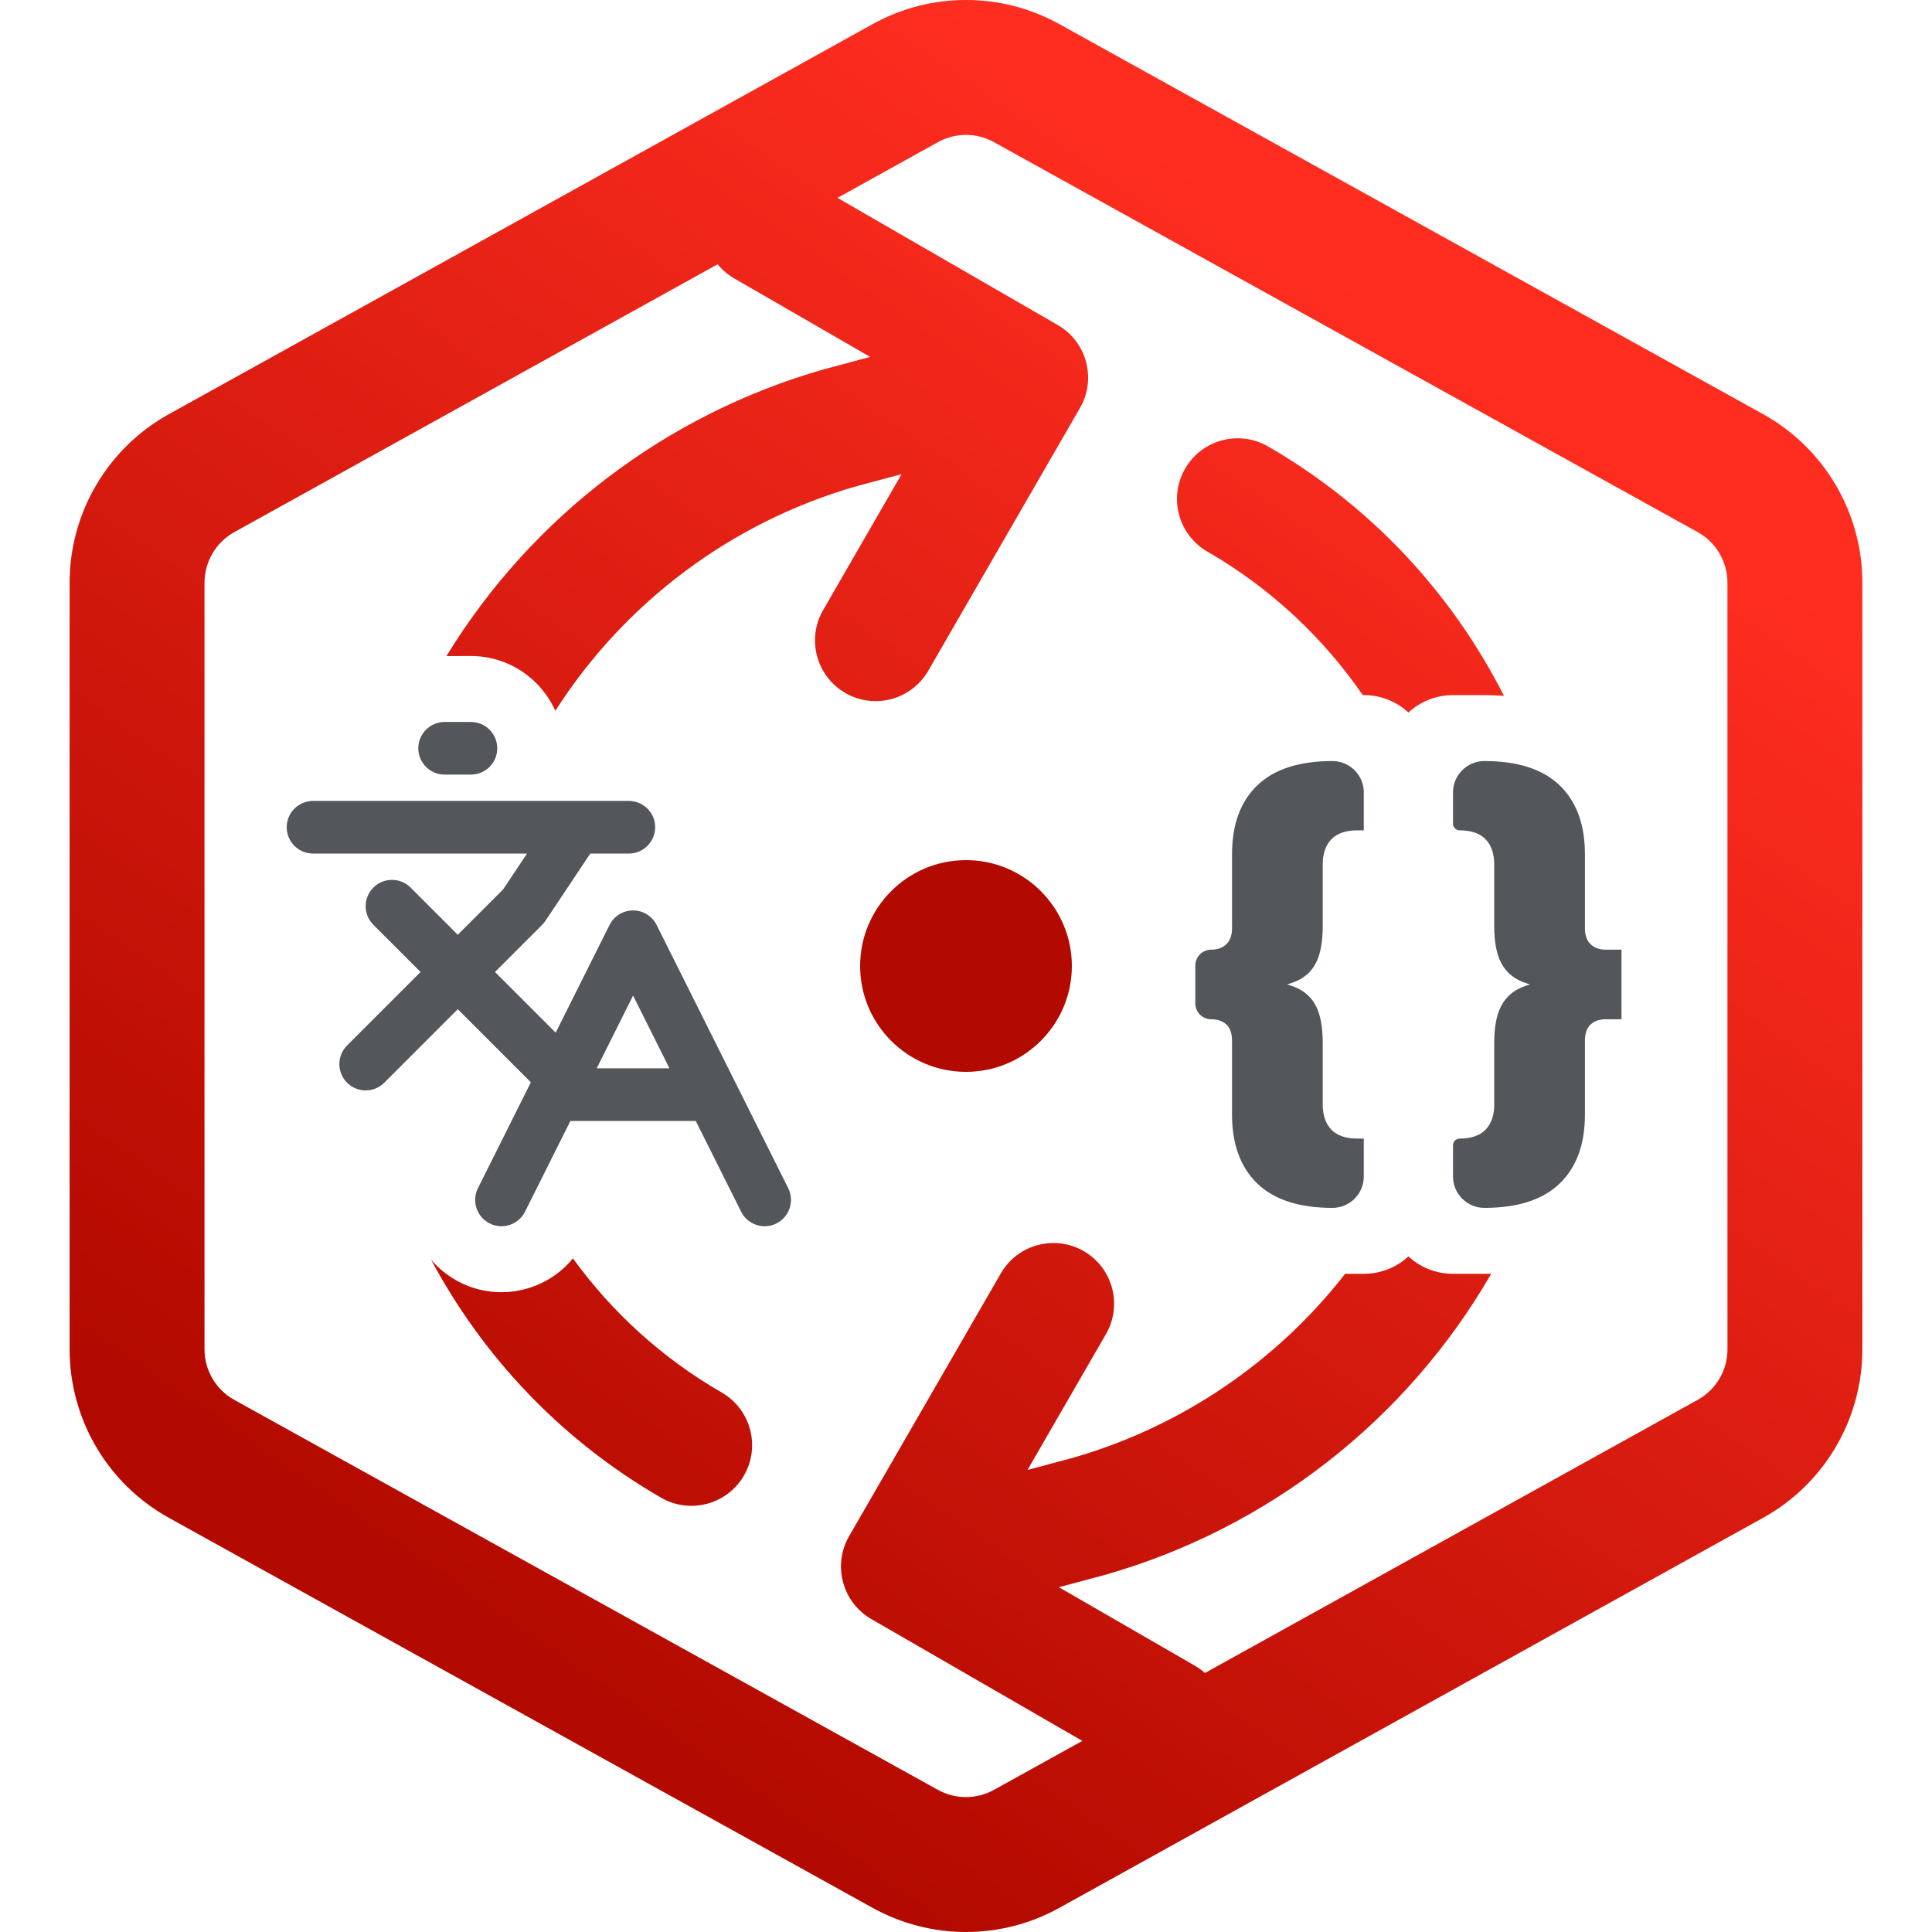
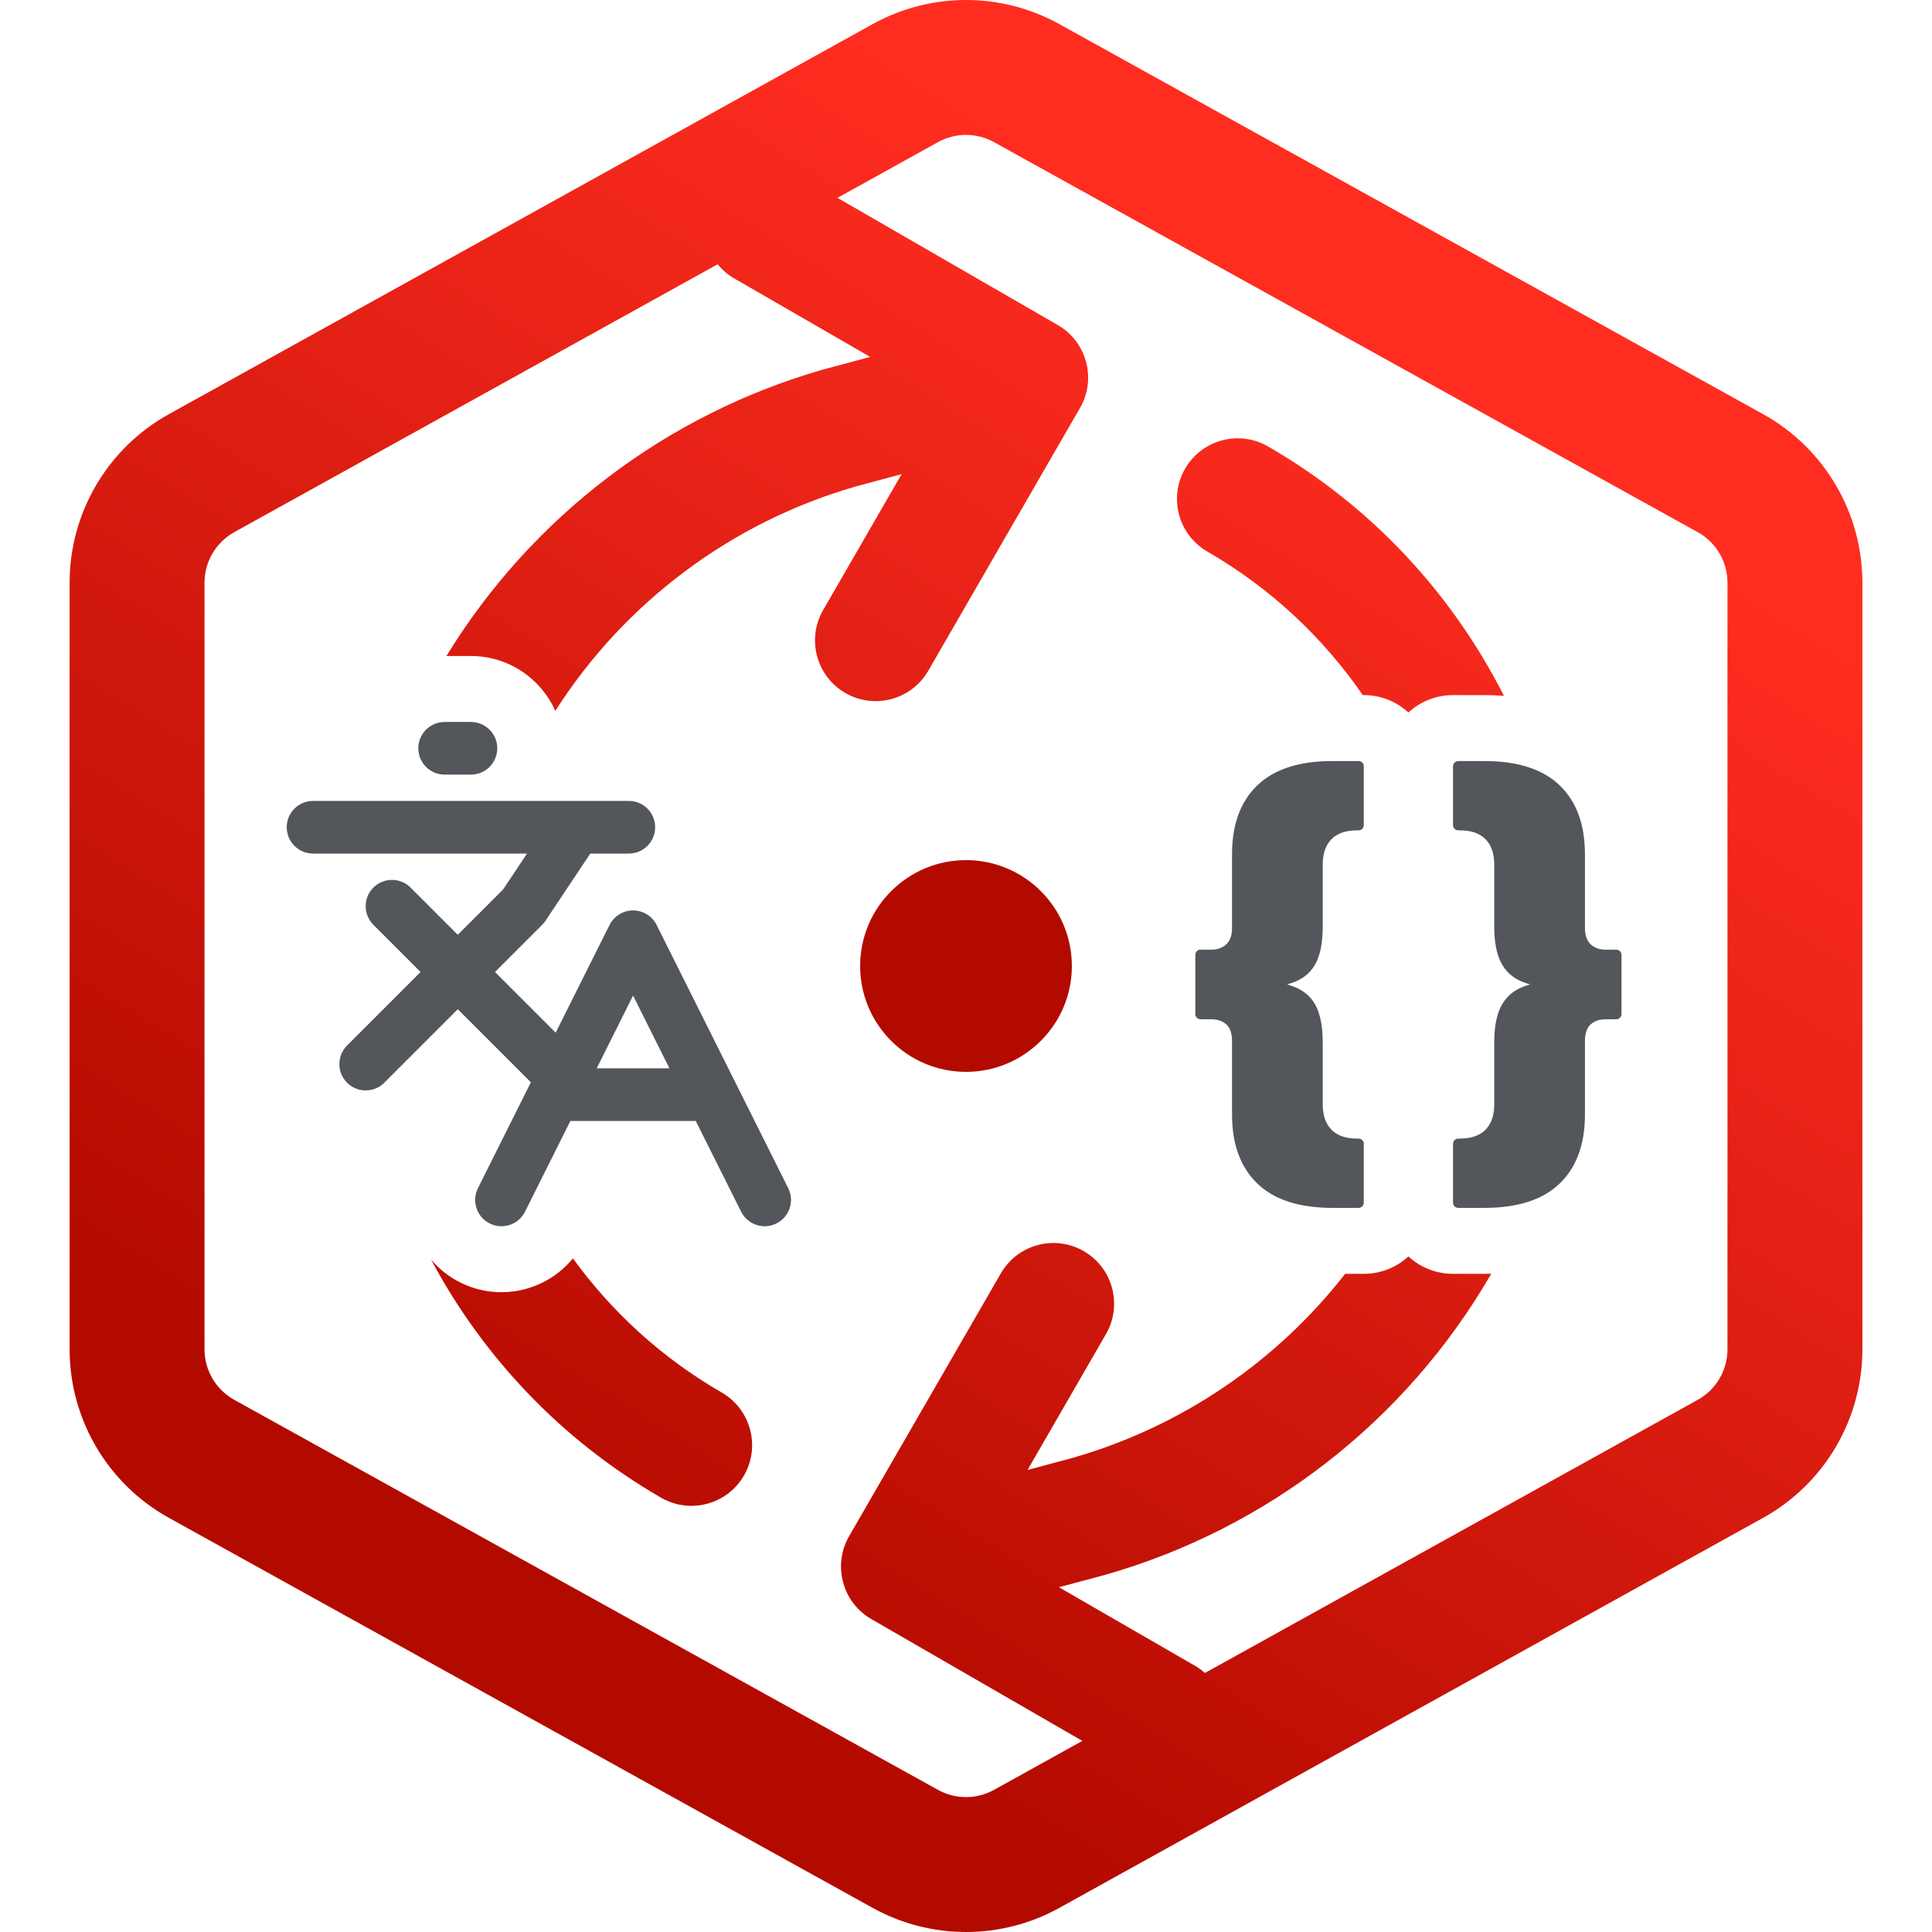
- <svg xmlns="http://www.w3.org/2000/svg" width="100%" height="100%" viewBox="0 0 200 200" version="1.1" xml:space="preserve" style="fill-rule:evenodd;clip-rule:evenodd;stroke-linejoin:round;stroke-miterlimit:2;">
-   <style>
-         .red {
-             fill: rgb(179,10,0);
-         }
-         .gray {
-             fill: rgb(83,86,90);
-         }
-   </style>
-   <g transform="matrix(4.166667,0,0,4.166667,0,0)">
-     <g transform="matrix(0.089082,0,0,0.089082,-39.50435,-2.097205)">
-       <g transform="matrix(-8.463758,14.65966,-14.65966,-8.463758,989.9519,220.2969)">
-         <path d="M-0.768,21.121C-1.706,20.557 -2.288,19.55 -2.307,18.455L-2.539,5.202C-2.559,4.048 -1.951,2.974 -0.952,2.397L9.986,-3.918C10.986,-4.495 12.22,-4.485 13.209,-3.89L24.571,2.938C25.509,3.501 26.091,4.509 26.11,5.604L26.342,18.857C26.362,20.011 25.755,21.085 24.755,21.662L13.817,27.977C12.817,28.554 11.583,28.543 10.594,27.949L-0.768,21.121ZM3.935,21.354L11.739,26.044C12.036,26.222 12.406,26.225 12.706,26.052L23.644,19.737C23.943,19.564 24.126,19.242 24.12,18.896L23.888,5.642C23.882,5.314 23.707,5.012 23.426,4.843L22,3.986L22,8C22,8.171 21.957,8.331 21.882,8.472C21.837,8.556 21.778,8.636 21.707,8.707C21.636,8.778 21.556,8.837 21.472,8.882C21.331,8.957 21.171,9 21,9L16,9C15.448,9 15,8.552 15,8C15,7.448 15.448,7 16,7L18.586,7L18.038,6.452C16.7,5.162 14.992,4.338 13.171,4.084L13.017,3.818C12.875,3.572 12.652,3.403 12.401,3.324C12.459,3.068 12.423,2.79 12.282,2.544L12.024,2.097C12.005,2.064 11.985,2.032 11.966,2L12.004,2C14.777,2.01 17.441,3.094 19.435,5.021L19.447,5.033L20,5.586L20,3C20,2.93 20.007,2.862 20.021,2.796L12.064,-1.985C11.767,-2.163 11.397,-2.167 11.097,-1.993L0.16,4.322C-0.14,4.495 -0.323,4.817 -0.317,5.163L-0.084,18.416C-0.079,18.745 0.096,19.047 0.377,19.216L2,20.191L2,16C2,15.829 2.043,15.669 2.118,15.528C2.163,15.444 2.222,15.364 2.293,15.293C2.364,15.222 2.444,15.163 2.528,15.118C2.669,15.043 2.829,15 3,15L8,15C8.552,15 9,15.448 9,16C9,16.552 8.552,17 8,17L5.414,17L5.962,17.548C7.498,19.029 9.521,19.896 11.644,19.991C11.302,20.462 11.247,21.11 11.557,21.647L11.759,21.996C9.071,21.927 6.502,20.851 4.565,18.979L4.553,18.967L4,18.414L4,21C4,21.125 3.977,21.244 3.935,21.354ZM4.767,8.6C4.276,9.634 4,10.787 4,12C4,12.552 3.552,13 3,13C2.448,13 2,12.552 2,12C2,10.008 2.595,8.145 3.615,6.579C3.66,6.673 3.71,6.768 3.766,6.865L4.024,7.312C4.166,7.557 4.389,7.727 4.64,7.805C4.582,8.062 4.617,8.34 4.759,8.585L4.767,8.6ZM19.311,15.229C19.754,14.24 20,13.146 20,12C20,11.448 20.448,11 21,11C21.552,11 22,11.448 22,12C22,13.918 21.448,15.716 20.497,17.245C20.565,17.057 20.596,16.852 20.584,16.639C20.54,15.916 19.997,15.341 19.311,15.229Z" style="fill:url(#_Linear1);" />
-       </g>
-       <g transform="matrix(2.684216,0,0,2.684216,680.6623,260.7455)">
-         <path d="M22.116,7.676C22.685,9.004 23,10.465 23,12C23,18.071 18.071,23 12,23C5.929,23 1,18.071 1,12C1,5.929 5.929,1 12,1C16.479,1 20.336,3.682 22.051,7.527C22.075,7.575 22.097,7.625 22.116,7.676Z" class="red" />
-       </g>
-       <g transform="matrix(0.870195,0,0,0.870195,65.32425,32.5916)">
-         <path d="M603.456,263.166L534.868,263.166C530.213,263.166 526.433,259.386 526.433,254.731C526.433,250.075 530.213,246.296 534.868,246.296L636.086,246.296C640.741,246.296 644.521,250.075 644.521,254.731C644.521,259.386 640.741,263.166 636.086,263.166L623.73,263.166L609.365,284.714C609.057,285.176 608.704,285.607 608.311,286L593.188,301.122L616.746,324.68C620.037,327.972 620.037,333.317 616.746,336.608C613.454,339.9 608.109,339.9 604.817,336.608L581.259,313.051L557.702,336.608C554.41,339.9 549.065,339.9 545.773,336.608C542.481,333.317 542.481,327.972 545.773,324.68L569.331,301.122L554.208,286C550.916,282.708 550.916,277.363 554.208,274.071C557.5,270.779 562.845,270.779 566.137,274.071L581.259,289.194L595.792,274.661L603.456,263.166ZM577.042,237.861C572.387,237.861 568.607,234.082 568.607,229.426C568.607,224.771 572.387,220.991 577.042,220.991L585.477,220.991C590.132,220.991 593.912,224.771 593.912,229.426C593.912,234.082 590.132,237.861 585.477,237.861L577.042,237.861Z" class="gray" />
-       </g>
-       <g transform="matrix(0.870195,0,0,0.870195,44.4849,11.75225)">
-         <path d="M641.299,372.818L626.76,401.895C624.679,406.059 619.608,407.749 615.444,405.667C611.28,403.585 609.59,398.514 611.672,394.351L653.846,310.002C655.275,307.145 658.195,305.34 661.39,305.34C664.585,305.34 667.506,307.145 668.935,310.002L711.109,394.351C713.191,398.514 711.5,403.585 707.337,405.667C703.173,407.749 698.102,406.059 696.02,401.895L681.482,372.818L641.299,372.818ZM673.047,355.949L661.39,332.635L649.734,355.949L673.047,355.949Z" class="gray" />
-       </g>
-       <g transform="matrix(11.0948,0,0,11.0948,-2248.999,-4711.374)">
-         <path d="M275.031,451.515C275.104,451.536 275.172,451.56 275.235,451.585C275.473,451.683 275.649,451.842 275.76,452.063C275.872,452.283 275.928,452.591 275.928,452.986L275.928,454.532C275.928,454.806 276.001,455.017 276.146,455.166C276.291,455.315 276.507,455.39 276.792,455.39L276.96,455.39L276.96,456.345C276.96,456.554 276.877,456.754 276.729,456.901C276.582,457.049 276.381,457.132 276.173,457.132C276.172,457.132 276.172,457.132 276.172,457.132C275.336,457.132 274.707,456.928 274.283,456.52C273.86,456.111 273.648,455.534 273.648,454.788L273.648,452.937C273.648,452.746 273.6,452.607 273.504,452.52C273.408,452.434 273.282,452.391 273.125,452.391L273.125,452.391C273.019,452.391 272.917,452.349 272.842,452.274C272.767,452.199 272.725,452.097 272.725,451.991C272.725,451.707 272.725,451.326 272.725,451.041C272.725,450.935 272.767,450.833 272.842,450.758C272.917,450.683 273.019,450.641 273.125,450.641C273.125,450.641 273.125,450.641 273.125,450.641C273.282,450.641 273.408,450.596 273.504,450.506C273.6,450.415 273.648,450.278 273.648,450.095L273.648,448.244C273.648,447.495 273.86,446.918 274.283,446.511C274.707,446.104 275.336,445.9 276.172,445.9L276.173,445.9C276.381,445.9 276.582,445.983 276.729,446.131C276.877,446.278 276.96,446.478 276.96,446.687C276.96,447.149 276.96,447.642 276.96,447.642L276.792,447.642C276.507,447.642 276.291,447.717 276.146,447.866C276.001,448.015 275.928,448.226 275.928,448.5L275.928,450.046C275.928,450.441 275.872,450.749 275.76,450.969C275.649,451.19 275.473,451.348 275.235,451.445C275.172,451.47 275.104,451.494 275.031,451.515ZM281.138,451.515C281.066,451.494 280.999,451.47 280.937,451.445C280.701,451.348 280.525,451.19 280.411,450.969C280.296,450.749 280.239,450.441 280.239,450.046L280.239,448.5C280.239,448.226 280.166,448.015 280.021,447.866C279.876,447.717 279.659,447.642 279.372,447.642L279.371,447.642C279.279,447.642 279.203,447.567 279.203,447.474C279.203,447.29 279.203,446.982 279.203,446.687C279.203,446.478 279.286,446.278 279.434,446.131C279.582,445.983 279.782,445.9 279.991,445.9C279.991,445.9 279.991,445.9 279.991,445.9C280.83,445.9 281.461,446.104 281.884,446.511C282.307,446.918 282.519,447.495 282.519,448.244L282.519,450.095C282.519,450.278 282.567,450.415 282.663,450.506C282.759,450.596 282.884,450.641 283.039,450.641L283.438,450.641L283.438,452.391L283.039,452.391C282.884,452.391 282.759,452.434 282.663,452.52C282.567,452.607 282.519,452.746 282.519,452.937L282.519,454.788C282.519,455.534 282.307,456.111 281.884,456.52C281.461,456.928 280.83,457.132 279.991,457.132L279.991,457.132C279.782,457.132 279.582,457.049 279.434,456.901C279.286,456.754 279.203,456.554 279.203,456.345C279.203,456.05 279.203,455.742 279.203,455.558C279.203,455.465 279.279,455.39 279.371,455.39C279.372,455.39 279.372,455.39 279.372,455.39C279.659,455.39 279.876,455.315 280.021,455.166C280.166,455.017 280.239,454.806 280.239,454.532L280.239,452.986C280.239,452.591 280.296,452.283 280.411,452.063C280.525,451.842 280.701,451.683 280.937,451.585C280.999,451.56 281.066,451.536 281.138,451.515Z" class="gray" />
-       </g>
+ <svg xmlns="http://www.w3.org/2000/svg" width="100%" height="100%" viewBox="0 0 1024 1024" version="1.1" xml:space="preserve" style="fill-rule:evenodd;clip-rule:evenodd;stroke-linejoin:round;stroke-miterlimit:2;">
+   <g id="LINGUA" transform="matrix(1.900422,0,0,1.900422,-842.7595,-44.74038)">
+     <g transform="matrix(1,0,0,1,224.9007,-66.03833)">
+       <path d="M461.917,96.318C478.126,87.335 497.819,87.335 514.027,96.318L710.278,205.087C727.368,214.559 737.972,232.559 737.972,252.099L737.972,465.89C737.972,485.43 727.368,503.43 710.278,512.902L514.027,621.671C497.819,630.654 478.126,630.654 461.917,621.671L265.666,512.902C248.576,503.43 237.972,485.43 237.972,465.89L237.972,252.099C237.972,232.559 248.576,214.559 265.666,205.087L461.917,96.318ZM418.697,163.289L283.905,237.995C278.778,240.837 275.596,246.237 275.596,252.099L275.596,465.89C275.596,471.752 278.778,477.152 283.905,479.994L480.156,588.763C485.018,591.458 490.926,591.458 495.789,588.763L520.417,575.113L461.571,541.138C459.071,539.694 457.078,537.709 455.656,535.416C454.798,534.036 454.126,532.509 453.684,530.859C453.242,529.209 453.06,527.551 453.113,525.927C453.199,523.23 453.932,520.514 455.375,518.014L497.694,444.716C502.365,436.625 512.727,433.849 520.818,438.52C528.908,443.191 531.685,453.553 527.013,461.643L505.128,499.55L517.796,496.155C548.037,487.465 574.571,469.407 593.714,444.848L598.914,444.848C603.714,444.848 608.084,443.009 611.36,439.998C614.635,443.009 619.006,444.848 623.806,444.848L632.543,444.848C633.188,444.848 633.825,444.839 634.455,444.823L634.167,445.324L634.135,445.379C610.511,485.944 572.082,515.835 526.951,528.75L526.675,528.826L513.89,532.252L551.797,554.137C552.819,554.727 553.757,555.409 554.605,556.165L692.04,479.994C697.167,477.152 700.348,471.752 700.348,465.89L700.348,252.099C700.348,246.237 697.167,240.837 692.04,237.995L495.789,129.226C490.926,126.531 485.018,126.531 480.156,129.226L452.127,144.761L513.569,180.234C516.069,181.678 518.062,183.663 519.484,185.956C520.342,187.336 521.014,188.863 521.456,190.513C521.898,192.163 522.08,193.821 522.027,195.445C521.942,198.142 521.209,200.858 519.765,203.358L477.446,276.656C472.775,284.747 462.414,287.523 454.323,282.852C446.232,278.181 443.456,267.82 448.127,259.729L470.012,221.822L457.344,225.217C422.631,235.193 392.803,257.511 373.43,287.837C369.423,278.828 360.391,272.54 349.902,272.54L343.068,272.54C366.833,233.733 404.349,205.168 448.189,192.623L448.465,192.546L461.25,189.12L423.343,167.235C421.515,166.179 419.958,164.833 418.697,163.289ZM378.346,440.533C389.112,455.395 403.055,468.261 419.86,477.963C427.951,482.635 430.727,492.996 426.056,501.087C421.385,509.178 411.023,511.954 402.933,507.283C374.822,491.053 353.12,467.742 338.764,440.849C340.951,443.442 343.689,445.642 346.913,447.254C357.876,452.735 370.9,449.646 378.346,440.533ZM598.632,283.439C587.632,267.477 573.058,253.673 555.28,243.409C547.189,238.737 544.413,228.376 549.084,220.285C553.756,212.194 564.117,209.418 572.208,214.089C601.403,230.945 623.685,255.438 638.005,283.65C636.246,283.511 634.426,283.439 632.543,283.439L623.806,283.439C619.006,283.439 614.635,285.278 611.36,288.289C608.084,285.278 603.714,283.439 598.914,283.439L598.632,283.439Z" style="fill:url(#_Linear1);" />
+     </g>
+     <g transform="matrix(0.870195,0,0,0.870195,65.32425,32.5916)">
+       <path d="M604.686,336.478L581.259,313.051L557.702,336.608C554.41,339.9 549.065,339.9 545.773,336.608C542.481,333.317 542.481,327.972 545.773,324.68L569.331,301.122L554.208,286C550.916,282.708 550.916,277.363 554.208,274.071C557.5,270.779 562.845,270.779 566.137,274.071L581.259,289.194L595.792,274.661L603.456,263.166L534.868,263.166C530.213,263.166 526.433,259.386 526.433,254.731C526.433,250.075 530.213,246.296 534.868,246.296L636.086,246.296C640.741,246.296 644.521,250.075 644.521,254.731C644.521,259.386 640.741,263.166 636.086,263.166L623.73,263.166L609.365,284.714C609.057,285.176 608.704,285.607 608.311,286L593.188,301.122L612.639,320.573L629.898,286.054C631.327,283.197 634.247,281.392 637.442,281.392C640.637,281.392 643.558,283.197 644.987,286.054L687.161,370.403C689.243,374.567 687.553,379.637 683.389,381.719C679.225,383.801 674.154,382.111 672.072,377.947L657.534,348.87L617.351,348.87L602.813,377.947C600.731,382.111 595.66,383.801 591.496,381.719C587.332,379.637 585.642,374.567 587.724,370.403L604.686,336.478ZM649.099,332.001L637.442,308.687L625.786,332.001L649.099,332.001ZM577.042,237.861C572.387,237.861 568.607,234.082 568.607,229.426C568.607,224.771 572.387,220.991 577.042,220.991L585.477,220.991C590.132,220.991 593.912,224.771 593.912,229.426C593.912,234.082 590.132,237.861 585.477,237.861L577.042,237.861Z" style="fill:rgb(83,86,90);" />
+     </g>
+     <g transform="matrix(11.0948,0,0,11.0948,-2248.999,-4711.374)">
+       <path d="M275.031,451.515C275.104,451.536 275.172,451.56 275.235,451.585C275.473,451.683 275.649,451.842 275.76,452.063C275.872,452.283 275.928,452.591 275.928,452.986L275.928,454.532C275.928,454.806 276.001,455.017 276.146,455.166C276.291,455.315 276.507,455.39 276.792,455.39L276.829,455.39C276.901,455.39 276.96,455.449 276.96,455.521C276.96,455.845 276.96,456.677 276.96,457.001C276.96,457.073 276.901,457.132 276.829,457.132L276.172,457.132C275.336,457.132 274.707,456.928 274.283,456.52C273.86,456.111 273.648,455.534 273.648,454.788L273.648,452.937C273.648,452.746 273.6,452.607 273.504,452.52C273.408,452.434 273.282,452.391 273.125,452.391L272.856,452.391C272.821,452.391 272.788,452.377 272.763,452.352C272.739,452.328 272.725,452.294 272.725,452.259C272.725,451.935 272.725,451.097 272.725,450.773C272.725,450.738 272.739,450.704 272.763,450.68C272.788,450.655 272.821,450.641 272.856,450.641C272.973,450.641 273.125,450.641 273.125,450.641C273.282,450.641 273.408,450.596 273.504,450.506C273.6,450.415 273.648,450.278 273.648,450.095L273.648,448.244C273.648,447.495 273.86,446.918 274.283,446.511C274.707,446.104 275.336,445.9 276.172,445.9L276.829,445.9C276.901,445.9 276.96,445.959 276.96,446.031L276.96,447.511C276.96,447.583 276.901,447.642 276.829,447.642C276.807,447.642 276.792,447.642 276.792,447.642C276.507,447.642 276.291,447.717 276.146,447.866C276.001,448.015 275.928,448.226 275.928,448.5L275.928,450.046C275.928,450.441 275.872,450.749 275.76,450.969C275.649,451.19 275.473,451.348 275.235,451.445C275.172,451.47 275.104,451.494 275.031,451.515ZM281.138,451.515C281.066,451.494 280.999,451.47 280.937,451.445C280.701,451.348 280.525,451.19 280.411,450.969C280.296,450.749 280.239,450.441 280.239,450.046L280.239,448.5C280.239,448.226 280.166,448.015 280.021,447.866C279.876,447.717 279.659,447.642 279.372,447.642L279.335,447.642C279.262,447.642 279.203,447.583 279.203,447.511C279.203,447.187 279.203,446.355 279.203,446.031C279.203,445.959 279.262,445.9 279.335,445.9L279.991,445.9C280.83,445.9 281.461,446.104 281.884,446.511C282.307,446.918 282.519,447.495 282.519,448.244L282.519,450.095C282.519,450.278 282.567,450.415 282.663,450.506C282.759,450.596 282.884,450.641 283.039,450.641L283.307,450.641C283.379,450.641 283.438,450.7 283.438,450.773C283.438,451.097 283.438,451.935 283.438,452.259C283.438,452.332 283.379,452.391 283.307,452.391C283.19,452.391 283.039,452.391 283.039,452.391C282.884,452.391 282.759,452.434 282.663,452.52C282.567,452.607 282.519,452.746 282.519,452.937L282.519,454.788C282.519,455.534 282.307,456.111 281.884,456.52C281.461,456.928 280.83,457.132 279.991,457.132L279.335,457.132C279.262,457.132 279.203,457.073 279.203,457.001L279.203,455.521C279.203,455.449 279.262,455.39 279.335,455.39C279.356,455.39 279.372,455.39 279.372,455.39C279.659,455.39 279.876,455.315 280.021,455.166C280.166,455.017 280.239,454.806 280.239,454.532L280.239,452.986C280.239,452.591 280.296,452.283 280.411,452.063C280.525,451.842 280.701,451.683 280.937,451.585C280.999,451.56 281.066,451.536 281.138,451.515Z" style="fill:rgb(83,86,90);" />
+     </g>
+     <g transform="matrix(2.684216,0,0,2.684216,680.6623,260.7455)">
+       <path d="M22.116,7.676C22.685,9.004 23,10.465 23,12C23,18.071 18.071,23 12,23C5.929,23 1,18.071 1,12C1,5.929 5.929,1 12,1C16.479,1 20.336,3.682 22.051,7.527C22.075,7.575 22.097,7.625 22.116,7.676Z" style="fill:rgb(179,10,0);" />
    </g>
  </g>
  <defs>
-     <linearGradient id="_Linear1" x1="0" y1="0" x2="1" y2="0" gradientUnits="userSpaceOnUse" gradientTransform="matrix(26.27243,2.115904,-2.115904,26.27243,-1.195406,11.64451)">
-       <stop offset="0" style="stop-color:rgb(255,45,32);stop-opacity:1" />
-       <stop offset="1" style="stop-color:rgb(179,10,0);stop-opacity:1" />
+     <linearGradient id="_Linear1" x1="0" y1="0" x2="1" y2="0" gradientUnits="userSpaceOnUse" gradientTransform="matrix(213.9345,-349.6311,349.6311,213.9345,384.979,536.0126)">
+       <stop offset="0" style="stop-color:rgb(179,10,0);stop-opacity:1" />
+       <stop offset="1" style="stop-color:rgb(255,45,32);stop-opacity:1" />
    </linearGradient>
  </defs>
</svg>
